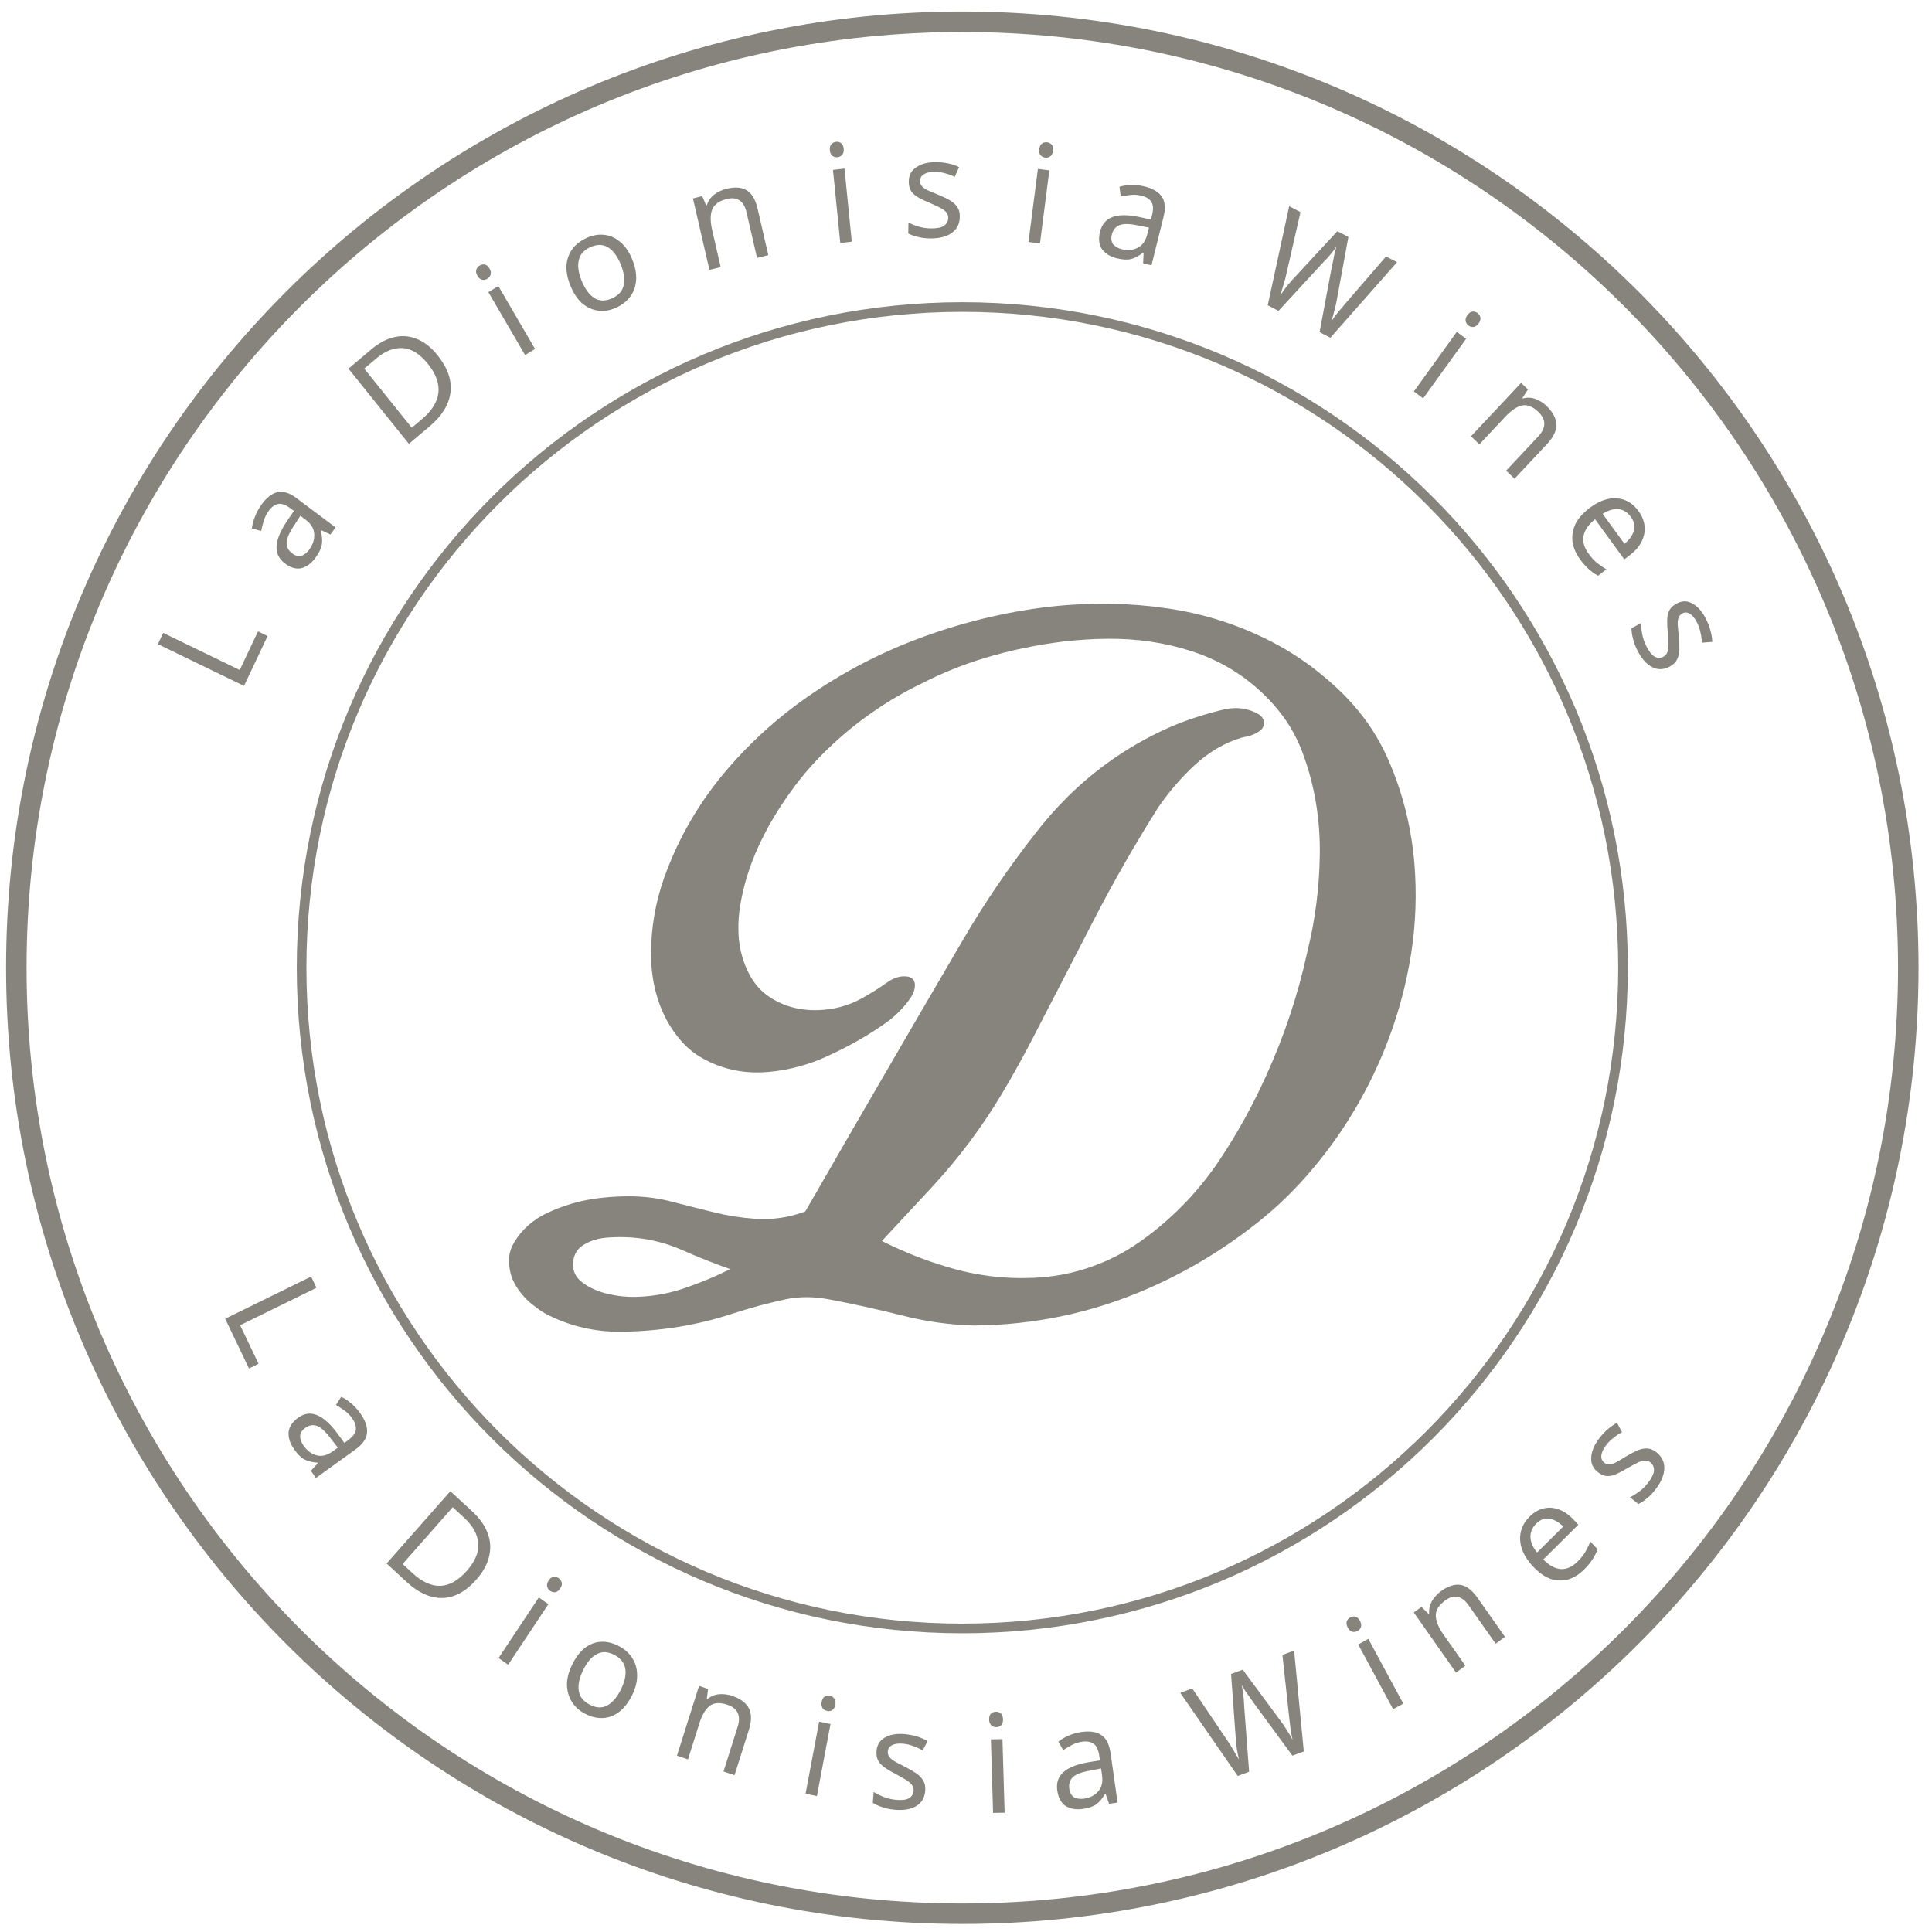
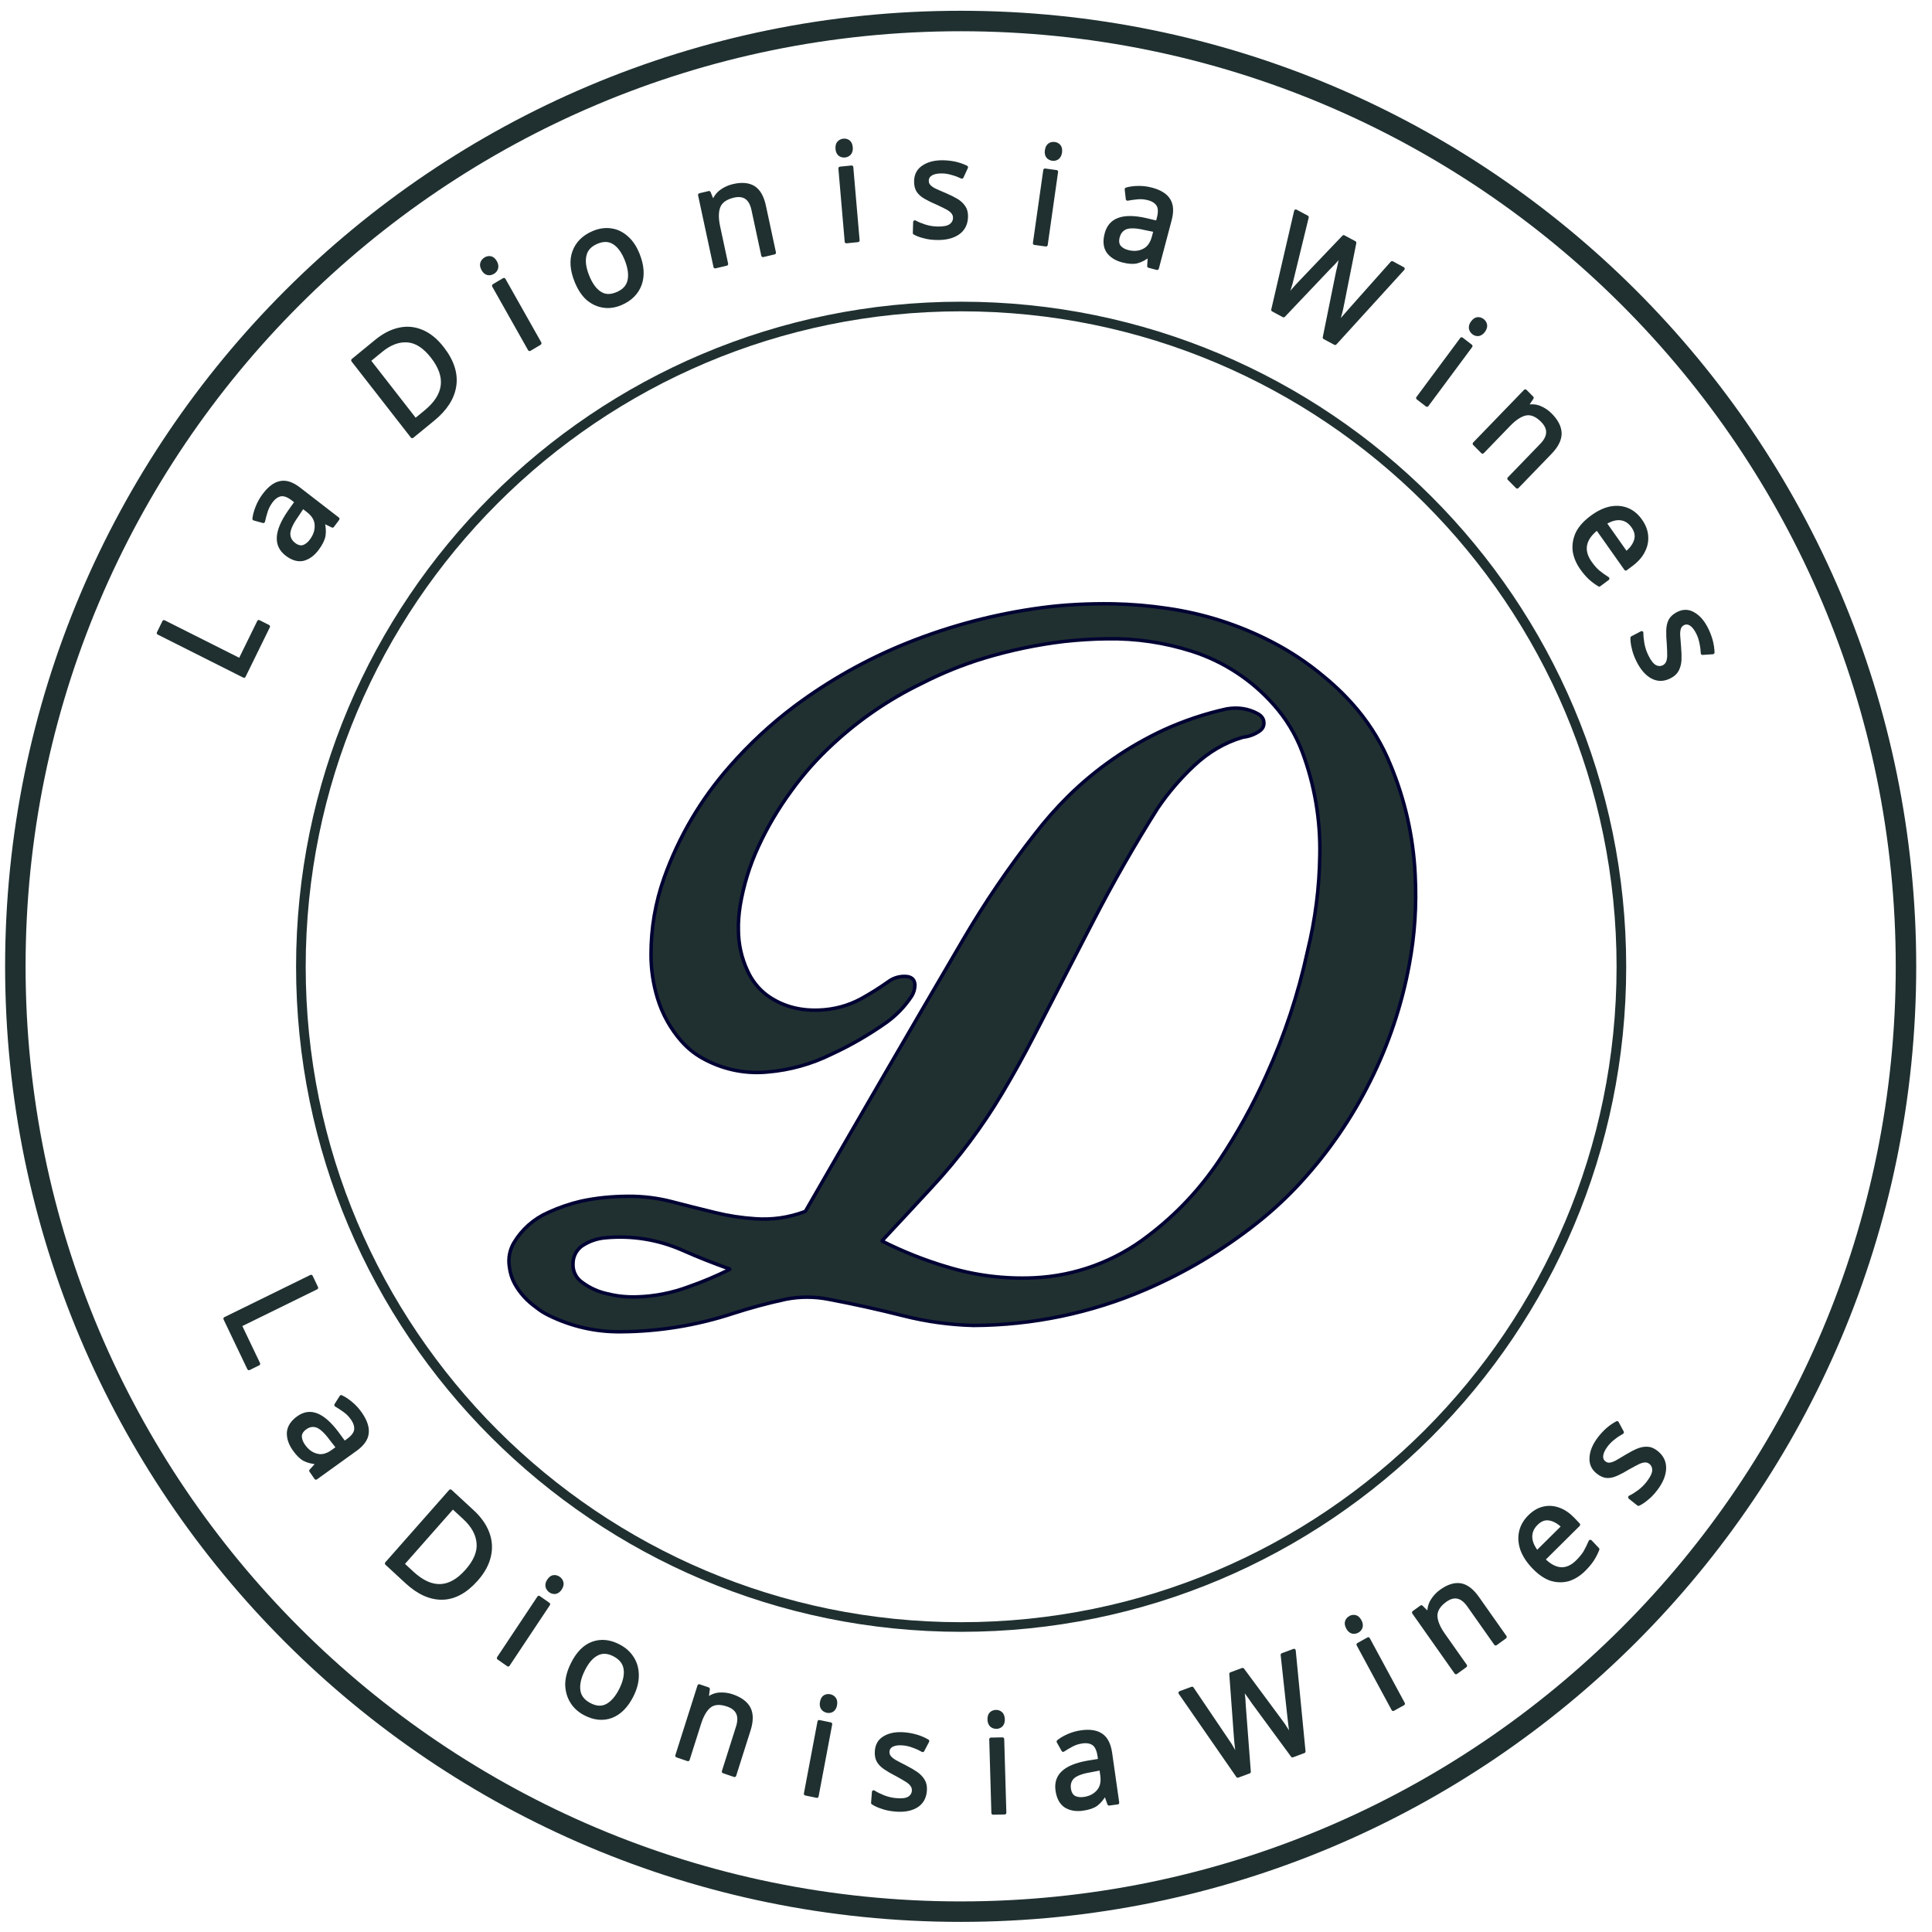
<svg xmlns="http://www.w3.org/2000/svg" width="100%" height="100%" viewBox="0 0 550 550" version="1.1" xml:space="preserve" style="fill-rule:evenodd;clip-rule:evenodd;stroke-linecap:round;stroke-linejoin:round;stroke-miterlimit:1.5;">
-   <g transform="matrix(1,0,0,1,-98.4392,-41.3317)">
-     <g>
-       <g transform="matrix(5.77449,0,0,5.77449,-198.504,-240.67)">
-         <circle cx="98.864" cy="96.545" r="46.636" style="fill:none;stroke:rgb(135,131,125);stroke-width:1.01px;" />
-       </g>
-       <g transform="matrix(4.03314,0,0,4.03314,-26.3469,-72.5498)">
-         <circle cx="98.864" cy="96.545" r="46.636" style="fill:none;stroke:rgb(135,131,125);stroke-width:0.68px;" />
-       </g>
-       <g transform="matrix(0.393362,0,0,0.393362,136.456,192.884)">
-         <path d="M709,51.75C722.267,52.003 735.413,53.107 748.44,55.06C774.787,58.887 799.787,66.887 823.44,79.06C837.133,86.107 849.883,94.607 861.69,104.56C870.97,112.253 879.01,120.213 885.81,128.44C895.63,140.18 903.59,153.47 909.69,168.31C920.117,193.283 926.053,219.68 927.5,247.5C928.66,269.747 927.243,291.497 923.25,312.75C917.91,341.93 908.513,370.033 895.06,397.06C881.767,423.773 865.017,448.19 844.81,470.31C834.737,481.283 823.967,491.263 812.5,500.25C787.66,519.81 760.93,535.747 732.31,548.06C693.183,564.9 652.08,573.543 609,573.99C608.667,573.997 608.333,573.997 608,573.99C591.12,573.583 574.203,571.253 557.25,567C538.51,562.28 520.49,558.3 503.19,555.06C492.183,553 481.787,552.98 472,555C458.773,557.887 446.043,561.323 433.81,565.31C408.183,573.817 381.163,578.213 352.75,578.5C334.357,578.687 316.96,574.75 300.56,566.69C297.107,565.023 293.9,562.98 290.94,560.56C284.56,555.993 279.517,550.37 275.81,543.69C273.757,539.983 272.487,535.92 272,531.5C271.02,525.4 272.123,519.587 275.31,514.06C280.977,504.513 289.207,497.243 300,492.25C307.693,488.69 315.693,485.94 324,484C334.593,481.713 346.01,480.547 358.25,480.5C368.863,480.46 379.113,481.71 389,484.25C399.767,487.043 410.35,489.71 420.75,492.25C430.33,494.59 439.997,496.09 449.75,496.75C462.077,497.643 474.067,495.93 485.72,491.61C486.033,491.497 486.273,491.293 486.44,491C524.173,425.387 562.257,359.783 600.69,294.19C616.09,267.903 633.297,242.61 652.31,218.31C659.67,208.723 667.713,199.6 676.44,190.94C696.86,170.893 719.943,154.893 745.69,142.94C753.063,139.513 760.667,136.533 768.5,134C776.1,131.487 783.537,129.423 790.81,127.81C799.183,126.33 806.81,127.497 813.69,131.31C816.363,132.797 817.8,134.777 818,137.25C818.32,140.01 817.217,142.24 814.69,143.94C811.23,146.253 807.5,147.67 803.5,148.19C803.167,148.23 802.84,148.297 802.52,148.39C789.807,152.123 778.153,158.93 767.56,168.81C758.013,177.717 749.44,187.663 741.84,198.65C741.653,198.923 741.473,199.203 741.3,199.49C724.68,225.837 709.267,252.777 695.06,280.31C680.98,307.537 666.48,335.62 651.56,364.56C644.273,378.707 636.607,392.54 628.56,406.06C614.167,430.213 597.377,452.673 578.19,473.44C566.137,486.48 554.01,499.52 541.81,512.56C541.657,512.733 541.68,512.87 541.88,512.97C557.073,520.61 572.613,526.787 588.5,531.5C609.013,537.773 630.013,540.44 651.5,539.5C666.433,538.847 680.58,536.077 693.94,531.19C707.9,526.323 721.4,518.907 734.44,508.94C754.553,493.64 771.593,475.597 785.56,454.81C798.32,435.83 809.697,415.29 819.69,393.19C832.837,364.317 842.737,334.583 849.39,303.99C849.463,303.663 849.54,303.337 849.62,303.01C855.173,280.483 858.133,257.397 858.5,233.75C858.907,207.177 854.637,182.113 845.69,158.56C840.97,146.14 834.137,134.89 825.19,124.81C809.01,106.63 789.383,93.757 766.31,86.19C746.897,79.817 726.21,76.753 704.25,77C694.303,77.127 684.033,77.773 673.44,78.94C653.307,81.407 634.077,85.427 615.75,91C600.03,95.78 584.843,101.927 570.19,109.44C546.81,120.78 525.56,135.28 506.44,152.94C494.573,163.9 484.407,175.317 475.94,187.19C466.487,200.13 458.57,213.547 452.19,227.44C445.83,241.273 441.433,255.543 439,270.25C438.02,276.623 437.603,282.457 437.75,287.75C437.81,298.057 439.997,307.87 444.31,317.19C447.683,324.463 452.267,330.297 458.06,334.69C468.733,342.557 481.297,346.243 495.75,345.75C506.937,345.37 517.25,342.6 526.69,337.44C533.403,333.72 539.903,329.637 546.19,325.19C550.87,322.003 555.557,320.773 560.25,321.5C563.597,322.107 565.347,324.107 565.5,327.5C565.52,330.393 564.667,333.207 562.94,335.94C560.46,339.847 557.21,343.763 553.19,347.69C550.663,350.15 547.997,352.4 545.19,354.44C532.717,363.327 519.257,371.117 504.81,377.81C490.27,384.903 475.083,389.133 459.25,390.5C442.903,391.907 427.923,389.053 414.31,381.94C407.437,378.507 401.5,373.943 396.5,368.25C388.7,359.403 382.95,349.07 379.25,337.25C376.143,327.323 374.56,316.74 374.5,305.5C374.48,286.44 377.627,268.003 383.94,250.19C394.5,220.477 410.333,193.56 431.44,169.44C445.58,153.28 461.163,138.78 478.19,125.94C503.537,107.013 530.87,91.68 560.19,79.94C591.557,67.413 623.91,58.933 657.25,54.5C673.41,52.353 690.66,51.437 709,51.75ZM324.44,542.56C329.913,546.8 336.433,549.697 344,551.25C350.34,552.81 357.173,553.477 364.5,553.25C377.373,552.85 389.893,550.37 402.06,545.81C412.027,542.31 421.743,538.21 431.21,533.51C431.61,533.31 431.6,533.13 431.18,532.97C420.04,529.05 408.73,524.56 397.25,519.5C379.683,511.76 361.1,508.76 341.5,510.5C334.907,511.147 329.177,513.167 324.31,516.56C320.337,519.547 318.253,523.797 318.06,529.31C317.887,534.723 320.013,539.14 324.44,542.56Z" style="fill:rgb(135,131,125);fill-rule:nonzero;" />
-       </g>
-       <g transform="matrix(5.24256,1.26642,-1.29706,5.3694,-78.1999,-377.049)">
-         <g transform="matrix(0.208061,-0.978116,0.978116,0.208061,-39.8719,147.142)">
-           <text x="70.931px" y="98.194px" style="font-family:'CopperplateGothic-Bold', 'Copperplate Gothic Bold', sans-serif;font-size:7.079px;fill:rgb(135,131,125);">L</text>
-         </g>
-         <g transform="matrix(0.387202,-0.921995,0.921995,0.387202,-40.034,122.97)">
-           <text x="72.491px" y="91.602px" style="font-family:'CopperplateGothic-Bold', 'Copperplate Gothic Bold', sans-serif;font-size:7.079px;fill:rgb(135,131,125);">a</text>
-         </g>
-         <g transform="matrix(0.601366,-0.798974,0.798974,0.601366,-36.7307,94.2809)">
-           <text x="76.117px" y="83.95px" style="font-family:'CopperplateGothic-Bold', 'Copperplate Gothic Bold', sans-serif;font-size:7.079px;fill:rgb(135,131,125);">D</text>
-         </g>
-         <g transform="matrix(0.713102,-0.70106,0.70106,0.713102,-31.4397,79.1263)">
-           <text x="80.956px" y="77.976px" style="font-family:'CopperplateGothic-Bold', 'Copperplate Gothic Bold', sans-serif;font-size:7.079px;fill:rgb(135,131,125);">i</text>
-         </g>
-         <g transform="matrix(0.800587,-0.599217,0.599217,0.800587,-28.4308,65.174)">
-           <text x="83.705px" y="75.303px" style="font-family:'CopperplateGothic-Bold', 'Copperplate Gothic Bold', sans-serif;font-size:7.079px;fill:rgb(135,131,125);">o</text>
-         </g>
-         <g transform="matrix(0.890109,-0.455747,0.455747,0.890109,-22.701,48.5152)">
-           <text x="89.253px" y="71.331px" style="font-family:'CopperplateGothic-Bold', 'Copperplate Gothic Bold', sans-serif;font-size:7.079px;fill:rgb(135,131,125);">n</text>
-         </g>
-         <g transform="matrix(0.941479,-0.337072,0.337072,0.941479,-17.4359,36.2236)">
-           <text x="95.603px" y="68.326px" style="font-family:'CopperplateGothic-Bold', 'Copperplate Gothic Bold', sans-serif;font-size:7.079px;fill:rgb(135,131,125);">i</text>
-         </g>
-         <g transform="matrix(0.974391,-0.224859,0.224859,0.974391,-12.5406,24.028)">
-           <text x="99.22px" y="67.071px" style="font-family:'CopperplateGothic-Bold', 'Copperplate Gothic Bold', sans-serif;font-size:7.079px;fill:rgb(135,131,125);">s</text>
-         </g>
-         <g transform="matrix(0.993715,-0.111935,0.111935,0.993715,-6.71078,12.1912)">
-           <text x="105.215px" y="65.859px" style="font-family:'CopperplateGothic-Bold', 'Copperplate Gothic Bold', sans-serif;font-size:7.079px;fill:rgb(135,131,125);">i</text>
-         </g>
-         <g transform="matrix(0.999973,0.00731594,-0.00731594,0.999973,0.481758,-0.795888)">
-           <text x="109.028px" y="65.452px" style="font-family:'CopperplateGothic-Bold', 'Copperplate Gothic Bold', sans-serif;font-size:7.079px;fill:rgb(135,131,125);">a</text>
-         </g>
-         <g transform="matrix(0.972311,0.233691,-0.233691,0.972311,18.6151,-25.6375)">
-           <text x="117.495px" y="65.736px" style="font-family:'CopperplateGothic-Bold', 'Copperplate Gothic Bold', sans-serif;font-size:7.079px;fill:rgb(135,131,125);">W</text>
-         </g>
-         <g transform="matrix(0.922666,0.3856,-0.3856,0.922666,36.179,-43.6373)">
-           <text x="126.881px" y="68.379px" style="font-family:'CopperplateGothic-Bold', 'Copperplate Gothic Bold', sans-serif;font-size:7.079px;fill:rgb(135,131,125);">i</text>
-         </g>
-         <g transform="matrix(0.864607,0.502449,-0.502449,0.864607,52.7588,-56.0638)">
-           <text x="130.407px" y="69.863px" style="font-family:'CopperplateGothic-Bold', 'Copperplate Gothic Bold', sans-serif;font-size:7.079px;fill:rgb(135,131,125);">n</text>
-         </g>
-         <g transform="matrix(0.769935,0.638123,-0.638123,0.769935,78.3072,-70.1186)">
-           <text x="136.396px" y="73.539px" style="font-family:'CopperplateGothic-Bold', 'Copperplate Gothic Bold', sans-serif;font-size:7.079px;fill:rgb(135,131,125);">e</text>
-         </g>
-         <g transform="matrix(0.659902,0.751351,-0.751351,0.659902,106.373,-79.6489)">
-           <text x="141.168px" y="77.677px" style="font-family:'CopperplateGothic-Bold', 'Copperplate Gothic Bold', sans-serif;font-size:7.079px;fill:rgb(135,131,125);">s</text>
-         </g>
-       </g>
-       <g transform="matrix(5.2362,-1.29245,1.32372,5.36289,-360.372,-99.7259)">
-         <g transform="matrix(0.207486,0.978238,-0.978238,0.207486,166.631,19.8927)">
-           <text x="71.038px" y="112.787px" style="font-family:'CopperplateGothic-Bold', 'Copperplate Gothic Bold', sans-serif;font-size:7.079px;fill:rgb(135,131,125);">L</text>
-         </g>
-         <g transform="matrix(0.365601,0.930772,-0.930772,0.365601,157.169,8.18827)">
-           <text x="72.578px" y="119.391px" style="font-family:'CopperplateGothic-Bold', 'Copperplate Gothic Bold', sans-serif;font-size:7.079px;fill:rgb(135,131,125);">a</text>
-         </g>
-         <g transform="matrix(0.560461,0.828181,-0.828181,0.560461,138.679,-7.04273)">
-           <text x="75.975px" y="127.129px" style="font-family:'CopperplateGothic-Bold', 'Copperplate Gothic Bold', sans-serif;font-size:7.079px;fill:rgb(135,131,125);">D</text>
-         </g>
-         <g transform="matrix(0.667166,0.744909,-0.744909,0.667166,126.132,-15.5729)">
-           <text x="80.493px" y="133.361px" style="font-family:'CopperplateGothic-Bold', 'Copperplate Gothic Bold', sans-serif;font-size:7.079px;fill:rgb(135,131,125);">i</text>
-         </g>
-         <g transform="matrix(0.753978,0.6569,-0.6569,0.753978,109.908,-21.056)">
-           <text x="83.065px" y="136.204px" style="font-family:'CopperplateGothic-Bold', 'Copperplate Gothic Bold', sans-serif;font-size:7.079px;fill:rgb(135,131,125);">o</text>
-         </g>
-         <g transform="matrix(0.847676,0.530514,-0.530514,0.847676,88.0291,-25.4257)">
-           <text x="88.291px" y="140.581px" style="font-family:'CopperplateGothic-Bold', 'Copperplate Gothic Bold', sans-serif;font-size:7.079px;fill:rgb(135,131,125);">n</text>
-         </g>
-         <g transform="matrix(0.905859,0.42358,-0.42358,0.905859,69.9375,-26.4013)">
-           <text x="94.364px" y="144.138px" style="font-family:'CopperplateGothic-Bold', 'Copperplate Gothic Bold', sans-serif;font-size:7.079px;fill:rgb(135,131,125);">i</text>
-         </g>
-         <g transform="matrix(0.947031,0.321143,-0.321143,0.947031,51.9803,-23.7003)">
-           <text x="97.836px" y="145.724px" style="font-family:'CopperplateGothic-Bold', 'Copperplate Gothic Bold', sans-serif;font-size:7.079px;fill:rgb(135,131,125);">s</text>
-         </g>
-         <g transform="matrix(0.976451,0.215739,-0.215739,0.976451,34.2716,-18.8951)">
-           <text x="103.688px" y="147.539px" style="font-family:'CopperplateGothic-Bold', 'Copperplate Gothic Bold', sans-serif;font-size:7.079px;fill:rgb(135,131,125);">i</text>
-         </g>
-         <g transform="matrix(0.99471,0.102721,-0.102721,0.99471,15.8063,-10.2496)">
-           <text x="107.42px" y="148.344px" style="font-family:'CopperplateGothic-Bold', 'Copperplate Gothic Bold', sans-serif;font-size:7.079px;fill:rgb(135,131,125);">a</text>
-         </g>
-         <g transform="matrix(0.993871,-0.110547,0.110547,0.993871,-15.7614,13.7228)">
-           <text x="115.874px" y="149.001px" style="font-family:'CopperplateGothic-Bold', 'Copperplate Gothic Bold', sans-serif;font-size:7.079px;fill:rgb(135,131,125);">W</text>
-         </g>
-         <g transform="matrix(0.966762,-0.255679,0.255679,0.966762,-33.5613,36.9948)">
-           <text x="125.507px" y="147.58px" style="font-family:'CopperplateGothic-Bold', 'Copperplate Gothic Bold', sans-serif;font-size:7.079px;fill:rgb(135,131,125);">i</text>
-         </g>
-         <g transform="matrix(0.929099,-0.369832,0.369832,0.929099,-45.0516,58.1808)">
-           <text x="129.214px" y="146.589px" style="font-family:'CopperplateGothic-Bold', 'Copperplate Gothic Bold', sans-serif;font-size:7.079px;fill:rgb(135,131,125);">n</text>
-         </g>
-         <g transform="matrix(0.863361,-0.504587,0.504587,0.863361,-54.0409,88.1222)">
-           <text x="135.69px" y="143.843px" style="font-family:'CopperplateGothic-Bold', 'Copperplate Gothic Bold', sans-serif;font-size:7.079px;fill:rgb(135,131,125);">e</text>
-         </g>
-         <g transform="matrix(0.784649,-0.619941,0.619941,0.784649,-56.7535,117.725)">
-           <text x="141.073px" y="140.552px" style="font-family:'CopperplateGothic-Bold', 'Copperplate Gothic Bold', sans-serif;font-size:7.079px;fill:rgb(135,131,125);">s</text>
-         </g>
-       </g>
+   <g transform="matrix(5.77,0,0,5.77,-296.94,-282)">
+     <circle cx="98.86" cy="96.55" r="46.64" style="fill:none;stroke:rgb(32,48,48);stroke-width:1.01px;" />
+   </g>
+   <g transform="matrix(4.03,0,0,4.03,-124.79,-113.88)">
+     <circle cx="98.86" cy="96.55" r="46.64" style="fill:none;stroke:rgb(32,48,48);stroke-width:0.68px;" />
+   </g>
+   <path d="M316.91,171.9C322.13,172 327.3,172.44 332.42,173.21C342.71,174.692 352.681,177.883 361.92,182.65C367.299,185.416 372.347,188.78 376.97,192.68C380.424,195.509 383.605,198.656 386.47,202.08C390.383,206.794 393.547,212.083 395.85,217.76C399.97,227.66 402.342,238.2 402.86,248.91C403.32,257.66 402.76,266.21 401.19,274.58C399.071,286.101 395.334,297.265 390.09,307.74C384.881,318.219 378.23,327.917 370.33,336.55C366.425,340.817 362.178,344.756 357.63,348.33C347.98,355.949 337.373,362.269 326.08,367.13C310.635,373.792 294.001,377.261 277.18,377.33C270.446,377.16 263.751,376.241 257.22,374.59C250.18,372.806 243.087,371.238 235.95,369.89C231.901,369.081 227.732,369.074 223.68,369.87C218.609,370.968 213.596,372.32 208.66,373.92C198.369,377.304 187.613,379.059 176.78,379.12C169.665,379.219 162.628,377.625 156.25,374.47C154.896,373.819 153.624,373.01 152.46,372.06C149.96,370.26 147.96,368.05 146.51,365.42C145.71,363.96 145.21,362.36 145.01,360.62C144.623,358.252 145.083,355.822 146.31,353.76C148.585,349.964 151.981,346.966 156.03,345.18C159.058,343.781 162.221,342.695 165.47,341.94C169.63,341.04 174.12,340.58 178.94,340.56C183.11,340.55 187.14,341.04 191.04,342.04C195.27,343.14 199.44,344.19 203.52,345.18C207.29,346.11 211.09,346.7 214.93,346.95C219.78,347.31 224.5,346.63 229.08,344.93C229.199,344.887 229.299,344.801 229.36,344.69C244.239,318.826 259.222,293.022 274.31,267.28C280.401,256.887 287.183,246.915 294.61,237.43C297.51,233.66 300.67,230.07 304.11,226.66C312.034,218.849 321.246,212.462 331.34,207.78C337.034,205.186 342.983,203.192 349.09,201.83C352.39,201.25 355.39,201.7 358.09,203.2C359.14,203.79 359.71,204.57 359.79,205.54C359.91,206.63 359.48,207.5 358.49,208.17C357.174,209.062 355.667,209.634 354.09,209.84L353.69,209.92C348.69,211.39 344.11,214.07 339.95,217.96C336.073,221.587 332.608,225.632 329.62,230.02C323.098,240.353 317.025,250.963 311.42,261.82C305.713,272.863 300.013,283.91 294.32,294.96C291.471,300.491 288.453,305.934 285.27,311.28C279.605,320.78 272.963,329.662 265.45,337.78C260.699,342.928 255.933,348.062 251.15,353.18C251.08,353.24 251.09,353.3 251.17,353.34C257.15,356.34 263.27,358.77 269.51,360.62C277.528,363.082 285.911,364.148 294.29,363.77C306.147,363.24 317.552,359.038 326.92,351.75C334.752,345.811 341.544,338.613 347.02,330.45C352.165,322.762 356.658,314.657 360.45,306.22C365.644,294.853 369.594,282.957 372.23,270.74C374.421,261.821 375.591,252.683 375.72,243.5C375.942,233.409 374.232,223.368 370.68,213.92C368.827,209.041 366.095,204.544 362.62,200.65C356.404,193.593 348.399,188.341 339.45,185.45C331.571,182.912 323.326,181.696 315.05,181.85C311.13,181.89 307.09,182.15 302.92,182.6C295.23,183.523 287.635,185.113 280.22,187.35C274.046,189.228 268.052,191.654 262.31,194.6C253.151,199.034 244.699,204.8 237.23,211.71C232.778,215.779 228.757,220.297 225.23,225.19C221.594,230.141 218.465,235.444 215.89,241.02C213.414,246.376 211.668,252.04 210.7,257.86C210.32,260.36 210.15,262.66 210.21,264.74C210.217,268.742 211.098,272.694 212.79,276.32C213.995,279.029 215.854,281.397 218.2,283.21C222.4,286.31 227.34,287.75 233.03,287.56C237.43,287.41 241.48,286.32 245.2,284.29C247.843,282.825 250.403,281.216 252.87,279.47C254.452,278.283 256.439,277.762 258.4,278.02C259.71,278.26 260.4,279.04 260.46,280.38C260.459,281.561 260.111,282.715 259.46,283.7C257.582,286.52 255.218,288.985 252.48,290.98C247.479,294.529 242.16,297.605 236.59,300.17C230.978,302.93 224.901,304.622 218.67,305.16C212.575,305.778 206.43,304.606 200.99,301.79C198.328,300.471 195.95,298.643 193.99,296.41C190.883,292.872 188.565,288.713 187.19,284.21C185.949,280.163 185.322,275.953 185.33,271.72C185.33,264.22 186.56,256.97 189.04,249.97C193.19,238.287 199.534,227.503 207.73,218.2C213.255,211.882 219.418,206.152 226.12,201.1C236.033,193.684 246.876,187.599 258.37,183C270.632,178.095 283.458,174.736 296.55,173C302.91,172.15 309.7,171.79 316.91,171.9ZM165.64,364.98C167.908,366.7 170.543,367.871 173.34,368.4C175.83,369.02 178.52,369.28 181.4,369.19C186.451,369.033 191.442,368.043 196.17,366.26C200.09,364.886 203.921,363.27 207.64,361.42C207.8,361.35 207.79,361.28 207.63,361.22C203.114,359.625 198.661,357.857 194.28,355.92C187.396,352.876 179.843,351.654 172.35,352.37C169.928,352.566 167.598,353.39 165.59,354.76C164.023,355.945 163.109,357.806 163.13,359.77C163.023,361.817 163.966,363.783 165.63,364.98L165.64,364.98Z" style="fill:rgb(32,48,48);fill-rule:nonzero;stroke:rgb(0,2,51);stroke-width:0.99px;stroke-linecap:butt;stroke-miterlimit:2;" />
+   <g transform="matrix(0.999902,0.0140113,-0.0140113,0.999902,2.73156,-3.75638)">
+     <g transform="matrix(2.36,-4.99,4.86,2.36,67.86,198.69)">
+       <text x="0px" y="0px" style="font-family:'CopperplateGothic-Bold', 'Copperplate Gothic Bold', sans-serif;font-size:7.08px;fill:rgb(32,48,48);stroke:rgb(32,48,48);stroke-width:0.18px;stroke-linecap:butt;stroke-miterlimit:2;">L</text>
+     </g>
+     <g transform="matrix(3.23,-4.46,4.33,3.25,84.59,165.27)">
+       <text x="0px" y="0px" style="font-family:'CopperplateGothic-Bold', 'Copperplate Gothic Bold', sans-serif;font-size:7.08px;fill:rgb(32,48,48);stroke:rgb(32,48,48);stroke-width:0.18px;stroke-linecap:butt;stroke-miterlimit:2;">a</text>
+     </g>
+     <g transform="matrix(4.19,-3.53,3.4,4.24,113.52,128.78)">
+       <text x="0px" y="0px" style="font-family:'CopperplateGothic-Bold', 'Copperplate Gothic Bold', sans-serif;font-size:7.08px;fill:rgb(32,48,48);stroke:rgb(32,48,48);stroke-width:0.19px;stroke-linecap:butt;stroke-miterlimit:2;">D</text>
+     </g>
+     <g transform="matrix(4.65,-2.86,2.75,4.72,146.64,102.83)">
+       <text x="0px" y="0px" style="font-family:'CopperplateGothic-Bold', 'Copperplate Gothic Bold', sans-serif;font-size:7.08px;fill:rgb(32,48,48);stroke:rgb(32,48,48);stroke-width:0.19px;stroke-linecap:butt;stroke-miterlimit:2;">i</text>
+     </g>
+     <g transform="matrix(4.97,-2.2,2.1,5.06,164.52,91.96)">
+       <text x="0px" y="0px" style="font-family:'CopperplateGothic-Bold', 'Copperplate Gothic Bold', sans-serif;font-size:7.08px;fill:rgb(32,48,48);stroke:rgb(32,48,48);stroke-width:0.19px;stroke-linecap:butt;stroke-miterlimit:2;">o</text>
+     </g>
+     <g transform="matrix(5.26,-1.32,1.23,5.36,198.75,77.65)">
+       <text x="0px" y="0px" style="font-family:'CopperplateGothic-Bold', 'Copperplate Gothic Bold', sans-serif;font-size:7.08px;fill:rgb(32,48,48);stroke:rgb(32,48,48);stroke-width:0.18px;stroke-linecap:butt;stroke-miterlimit:2;">n</text>
+     </g>
+     <g transform="matrix(5.37,-0.62,0.55,5.48,235.94,69.56)">
+       <text x="0px" y="0px" style="font-family:'CopperplateGothic-Bold', 'Copperplate Gothic Bold', sans-serif;font-size:7.08px;fill:rgb(32,48,48);stroke:rgb(32,48,48);stroke-width:0.18px;stroke-linecap:butt;stroke-miterlimit:2;">i</text>
+     </g>
+     <g transform="matrix(5.4,0.03,-0.09,5.52,256.53,67.4)">
+       <text x="0px" y="0px" style="font-family:'CopperplateGothic-Bold', 'Copperplate Gothic Bold', sans-serif;font-size:7.08px;fill:rgb(32,48,48);stroke:rgb(32,48,48);stroke-width:0.18px;stroke-linecap:butt;stroke-miterlimit:2;">s</text>
+     </g>
+     <g transform="matrix(5.35,0.66,-0.7,5.48,289.53,68.49)">
+       <text x="0px" y="0px" style="font-family:'CopperplateGothic-Bold', 'Copperplate Gothic Bold', sans-serif;font-size:7.08px;fill:rgb(32,48,48);stroke:rgb(32,48,48);stroke-width:0.18px;stroke-linecap:butt;stroke-miterlimit:2;">i</text>
+     </g>
+     <g transform="matrix(5.23,1.3,-1.34,5.36,310.05,71.13)">
+       <text x="0px" y="0px" style="font-family:'CopperplateGothic-Bold', 'Copperplate Gothic Bold', sans-serif;font-size:7.08px;fill:rgb(32,48,48);stroke:rgb(32,48,48);stroke-width:0.18px;stroke-linecap:butt;stroke-miterlimit:2;">a</text>
+     </g>
+     <g transform="matrix(4.8,2.49,-2.49,4.92,354.07,83.38)">
+       <text x="0px" y="0px" style="font-family:'CopperplateGothic-Bold', 'Copperplate Gothic Bold', sans-serif;font-size:7.08px;fill:rgb(32,48,48);stroke:rgb(32,48,48);stroke-width:0.18px;stroke-linecap:butt;stroke-miterlimit:2;">W</text>
+     </g>
+     <g transform="matrix(4.34,3.24,-3.22,4.47,399.85,109.46)">
+       <text x="0px" y="0px" style="font-family:'CopperplateGothic-Bold', 'Copperplate Gothic Bold', sans-serif;font-size:7.08px;fill:rgb(32,48,48);stroke:rgb(32,48,48);stroke-width:0.18px;stroke-linecap:butt;stroke-miterlimit:2;">i</text>
+     </g>
+     <g transform="matrix(3.88,3.8,-3.76,4,416.41,121.9)">
+       <text x="0px" y="0px" style="font-family:'CopperplateGothic-Bold', 'Copperplate Gothic Bold', sans-serif;font-size:7.08px;fill:rgb(32,48,48);stroke:rgb(32,48,48);stroke-width:0.18px;stroke-linecap:butt;stroke-miterlimit:2;">n</text>
+     </g>
+     <g transform="matrix(3.2,4.4,-4.34,3.33,443.04,149.21)">
+       <text x="0px" y="0px" style="font-family:'CopperplateGothic-Bold', 'Copperplate Gothic Bold', sans-serif;font-size:7.08px;fill:rgb(32,48,48);stroke:rgb(32,48,48);stroke-width:0.18px;stroke-linecap:butt;stroke-miterlimit:2;">e</text>
+     </g>
+     <g transform="matrix(2.49,4.87,-4.8,2.6,462.69,177.47)">
+       <text x="0px" y="0px" style="font-family:'CopperplateGothic-Bold', 'Copperplate Gothic Bold', sans-serif;font-size:7.08px;fill:rgb(32,48,48);stroke:rgb(32,48,48);stroke-width:0.18px;stroke-linecap:butt;stroke-miterlimit:2;">s</text>
    </g>
  </g>
+   <g transform="matrix(2.38,4.98,-4.85,2.38,62.45,371.99)">
+     <text x="0px" y="0px" style="font-family:'CopperplateGothic-Bold', 'Copperplate Gothic Bold', sans-serif;font-size:7.08px;fill:rgb(32,48,48);stroke:rgb(32,48,48);stroke-width:0.18px;stroke-linecap:butt;stroke-miterlimit:2;">L</text>
+   </g>
+   <g transform="matrix(3.15,4.52,-4.39,3.16,79.26,405.42)">
+     <text x="0px" y="0px" style="font-family:'CopperplateGothic-Bold', 'Copperplate Gothic Bold', sans-serif;font-size:7.08px;fill:rgb(32,48,48);stroke:rgb(32,48,48);stroke-width:0.18px;stroke-linecap:butt;stroke-miterlimit:2;">a</text>
+   </g>
+   <g transform="matrix(4.03,3.72,-3.6,4.08,107.29,442.53)">
+     <text x="0px" y="0px" style="font-family:'CopperplateGothic-Bold', 'Copperplate Gothic Bold', sans-serif;font-size:7.08px;fill:rgb(32,48,48);stroke:rgb(32,48,48);stroke-width:0.18px;stroke-linecap:butt;stroke-miterlimit:2;">D</text>
+   </g>
+   <g transform="matrix(4.48,3.13,-3.02,4.54,139.2,470.11)">
+     <text x="0px" y="0px" style="font-family:'CopperplateGothic-Bold', 'Copperplate Gothic Bold', sans-serif;font-size:7.08px;fill:rgb(32,48,48);stroke:rgb(32,48,48);stroke-width:0.18px;stroke-linecap:butt;stroke-miterlimit:2;">i</text>
+   </g>
+   <g transform="matrix(4.82,2.55,-2.44,4.9,156.43,482.03)">
+     <text x="0px" y="0px" style="font-family:'CopperplateGothic-Bold', 'Copperplate Gothic Bold', sans-serif;font-size:7.08px;fill:rgb(32,48,48);stroke:rgb(32,48,48);stroke-width:0.18px;stroke-linecap:butt;stroke-miterlimit:2;">o</text>
+   </g>
+   <g transform="matrix(5.14,1.75,-1.66,5.23,189.59,498.75)">
+     <text x="0px" y="0px" style="font-family:'CopperplateGothic-Bold', 'Copperplate Gothic Bold', sans-serif;font-size:7.08px;fill:rgb(32,48,48);stroke:rgb(32,48,48);stroke-width:0.18px;stroke-linecap:butt;stroke-miterlimit:2;">n</text>
+   </g>
+   <g transform="matrix(5.3,1.1,-1.02,5.4,226.1,509.98)">
+     <text x="0px" y="0px" style="font-family:'CopperplateGothic-Bold', 'Copperplate Gothic Bold', sans-serif;font-size:7.08px;fill:rgb(32,48,48);stroke:rgb(32,48,48);stroke-width:0.18px;stroke-linecap:butt;stroke-miterlimit:2;">i</text>
+   </g>
+   <g transform="matrix(5.38,0.5,-0.43,5.5,246.37,514)">
+     <text x="0px" y="0px" style="font-family:'CopperplateGothic-Bold', 'Copperplate Gothic Bold', sans-serif;font-size:7.08px;fill:rgb(32,48,48);stroke:rgb(32,48,48);stroke-width:0.18px;stroke-linecap:butt;stroke-miterlimit:2;">s</text>
+   </g>
+   <g transform="matrix(5.4,-0.1,0.16,5.52,279.42,516.17)">
+     <text x="0px" y="0px" style="font-family:'CopperplateGothic-Bold', 'Copperplate Gothic Bold', sans-serif;font-size:7.08px;fill:rgb(32,48,48);stroke:rgb(32,48,48);stroke-width:0.18px;stroke-linecap:butt;stroke-miterlimit:2;">i</text>
+   </g>
+   <g transform="matrix(5.34,-0.73,0.78,5.47,300.03,515.66)">
+     <text x="0px" y="0px" style="font-family:'CopperplateGothic-Bold', 'Copperplate Gothic Bold', sans-serif;font-size:7.08px;fill:rgb(32,48,48);stroke:rgb(32,48,48);stroke-width:0.18px;stroke-linecap:butt;stroke-miterlimit:2;">a</text>
+   </g>
+   <g transform="matrix(5.06,-1.88,1.9,5.19,345.16,508.26)">
+     <text x="0px" y="0px" style="font-family:'CopperplateGothic-Bold', 'Copperplate Gothic Bold', sans-serif;font-size:7.08px;fill:rgb(32,48,48);stroke:rgb(32,48,48);stroke-width:0.18px;stroke-linecap:butt;stroke-miterlimit:2;">W</text>
+   </g>
+   <g transform="matrix(4.72,-2.62,2.62,4.85,393.72,488.19)">
+     <text x="0px" y="0px" style="font-family:'CopperplateGothic-Bold', 'Copperplate Gothic Bold', sans-serif;font-size:7.08px;fill:rgb(32,48,48);stroke:rgb(32,48,48);stroke-width:0.18px;stroke-linecap:butt;stroke-miterlimit:2;">i</text>
+   </g>
+   <g transform="matrix(4.38,-3.18,3.17,4.5,411.82,478.08)">
+     <text x="0px" y="0px" style="font-family:'CopperplateGothic-Bold', 'Copperplate Gothic Bold', sans-serif;font-size:7.08px;fill:rgb(32,48,48);stroke:rgb(32,48,48);stroke-width:0.18px;stroke-linecap:butt;stroke-miterlimit:2;">n</text>
+   </g>
+   <g transform="matrix(3.85,-3.82,3.78,3.98,442.1,454.98)">
+     <text x="0px" y="0px" style="font-family:'CopperplateGothic-Bold', 'Copperplate Gothic Bold', sans-serif;font-size:7.08px;fill:rgb(32,48,48);stroke:rgb(32,48,48);stroke-width:0.19px;stroke-linecap:butt;stroke-miterlimit:2;">e</text>
+   </g>
+   <g transform="matrix(3.29,-4.34,4.28,3.4,465.93,430.38)">
+     <text x="0px" y="0px" style="font-family:'CopperplateGothic-Bold', 'Copperplate Gothic Bold', sans-serif;font-size:7.08px;fill:rgb(32,48,48);stroke:rgb(32,48,48);stroke-width:0.19px;stroke-linecap:butt;stroke-miterlimit:2;">s</text>
+   </g>
</svg>
